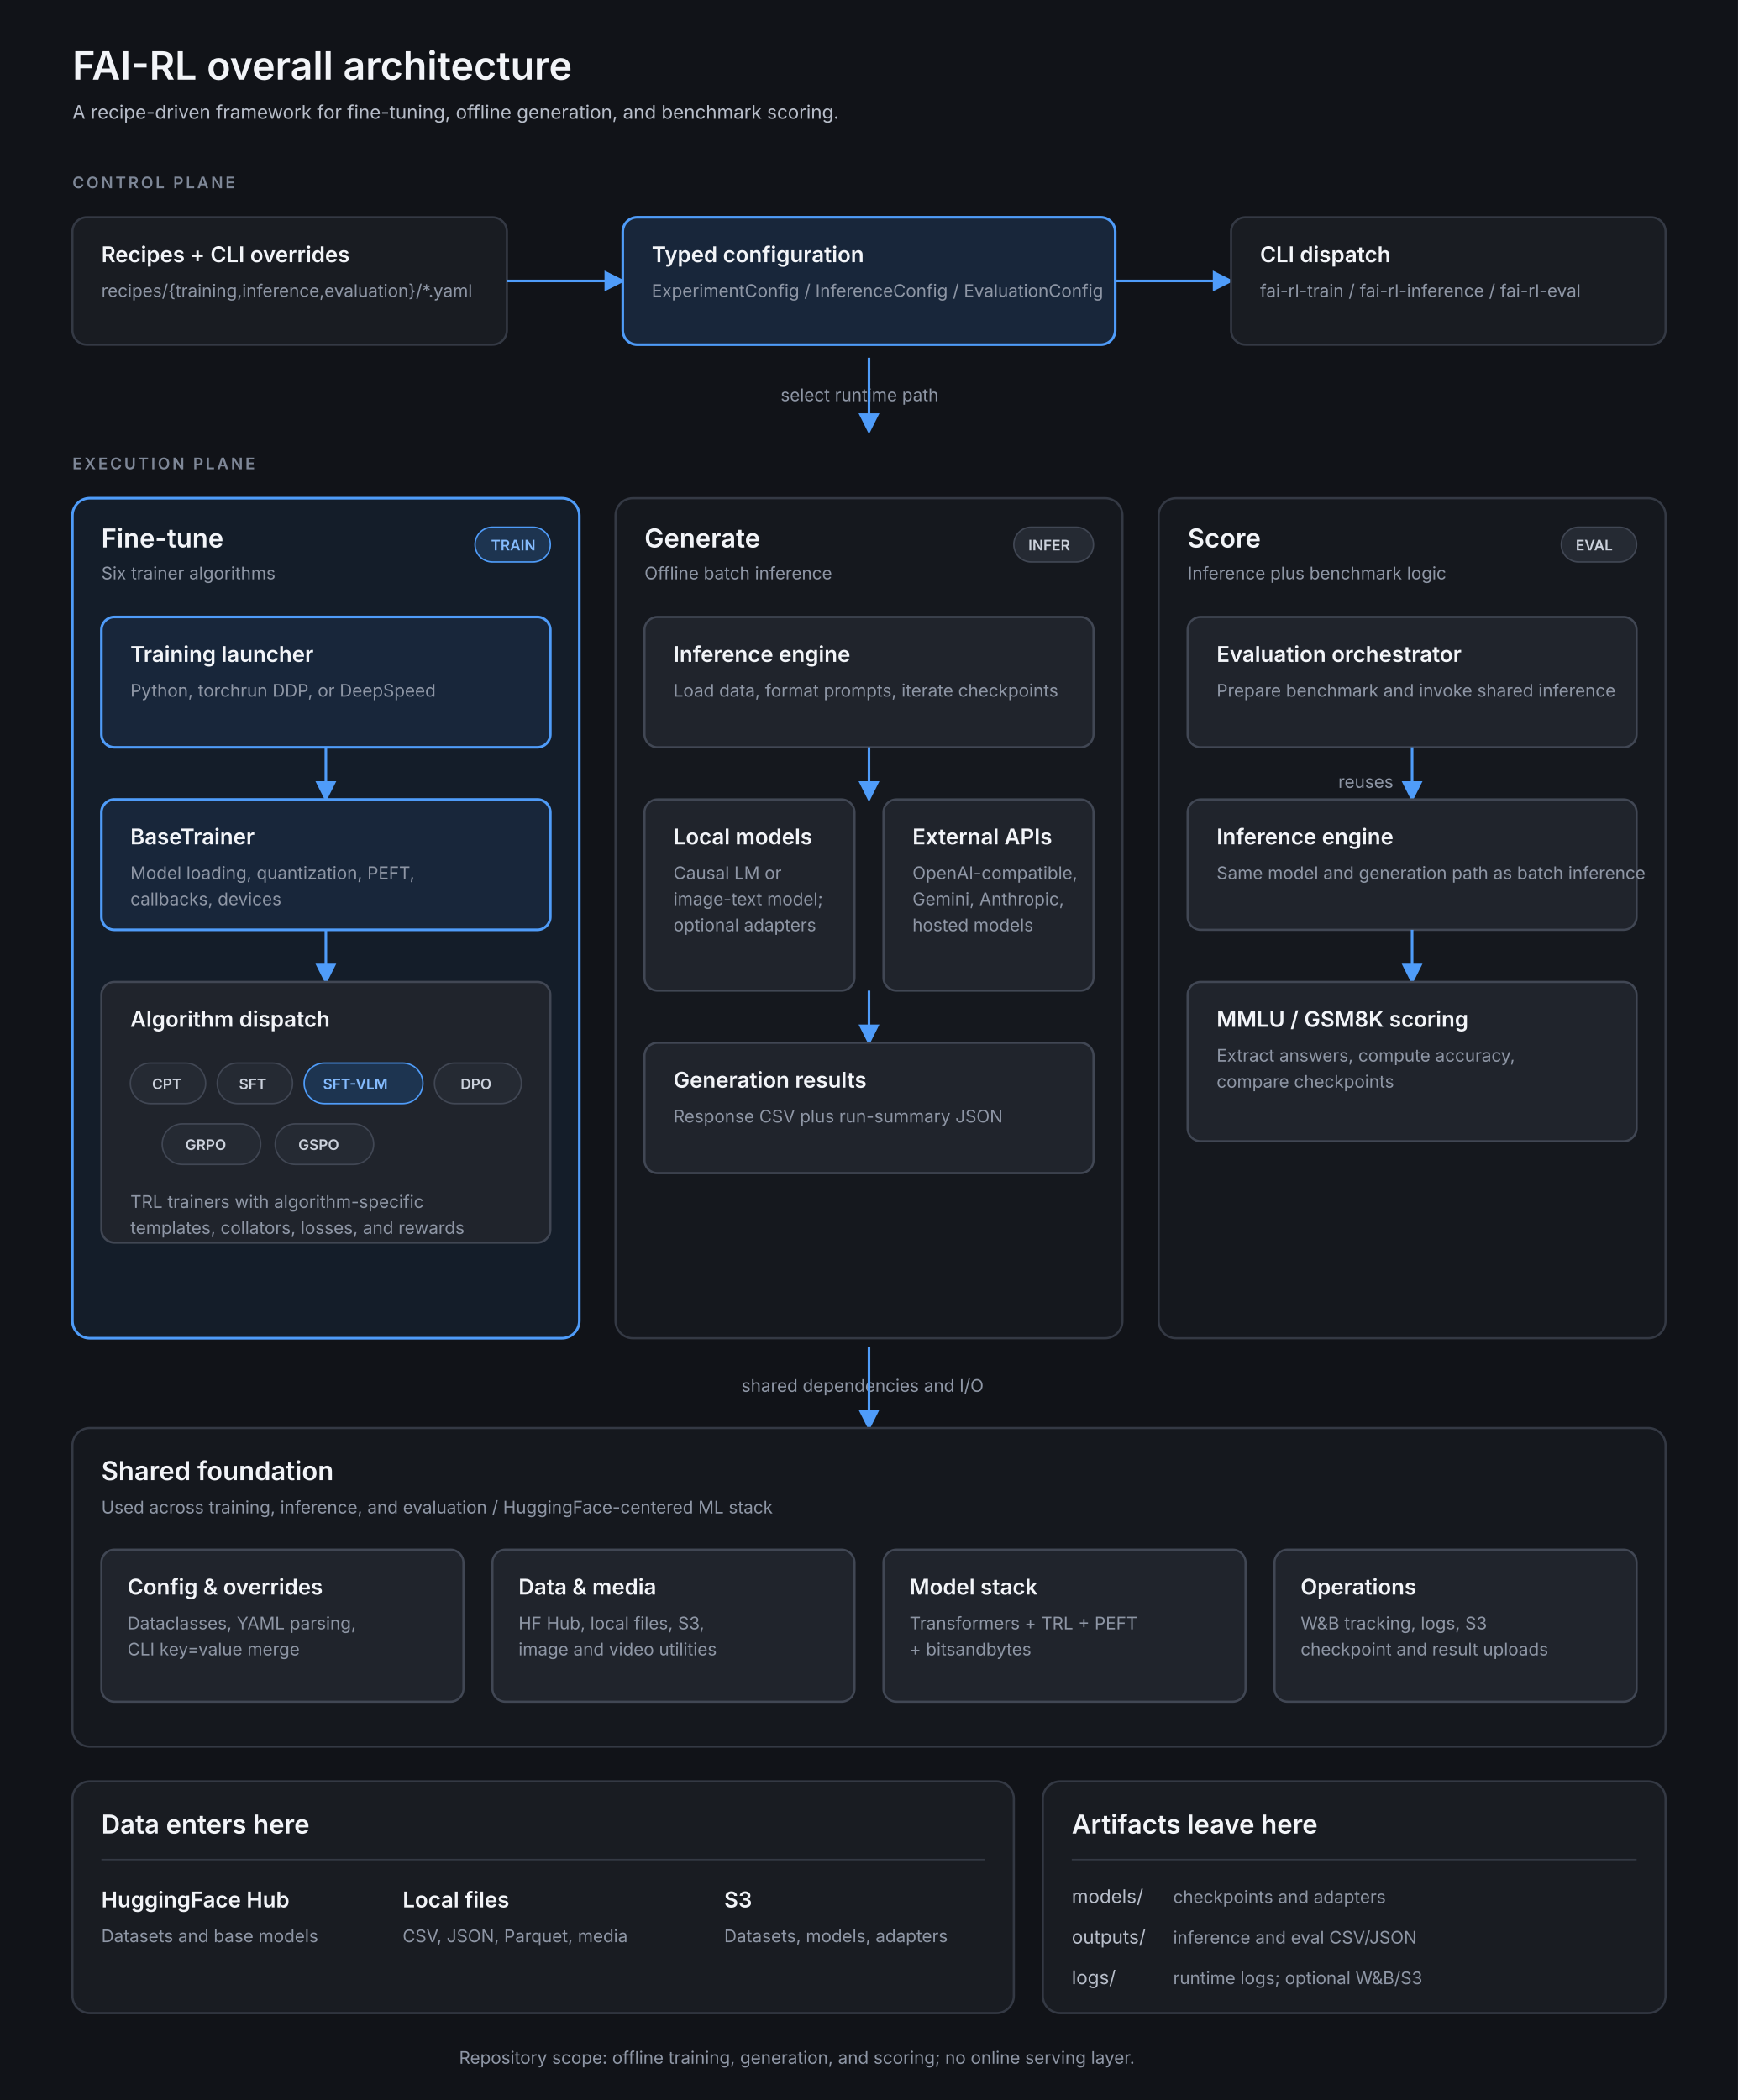
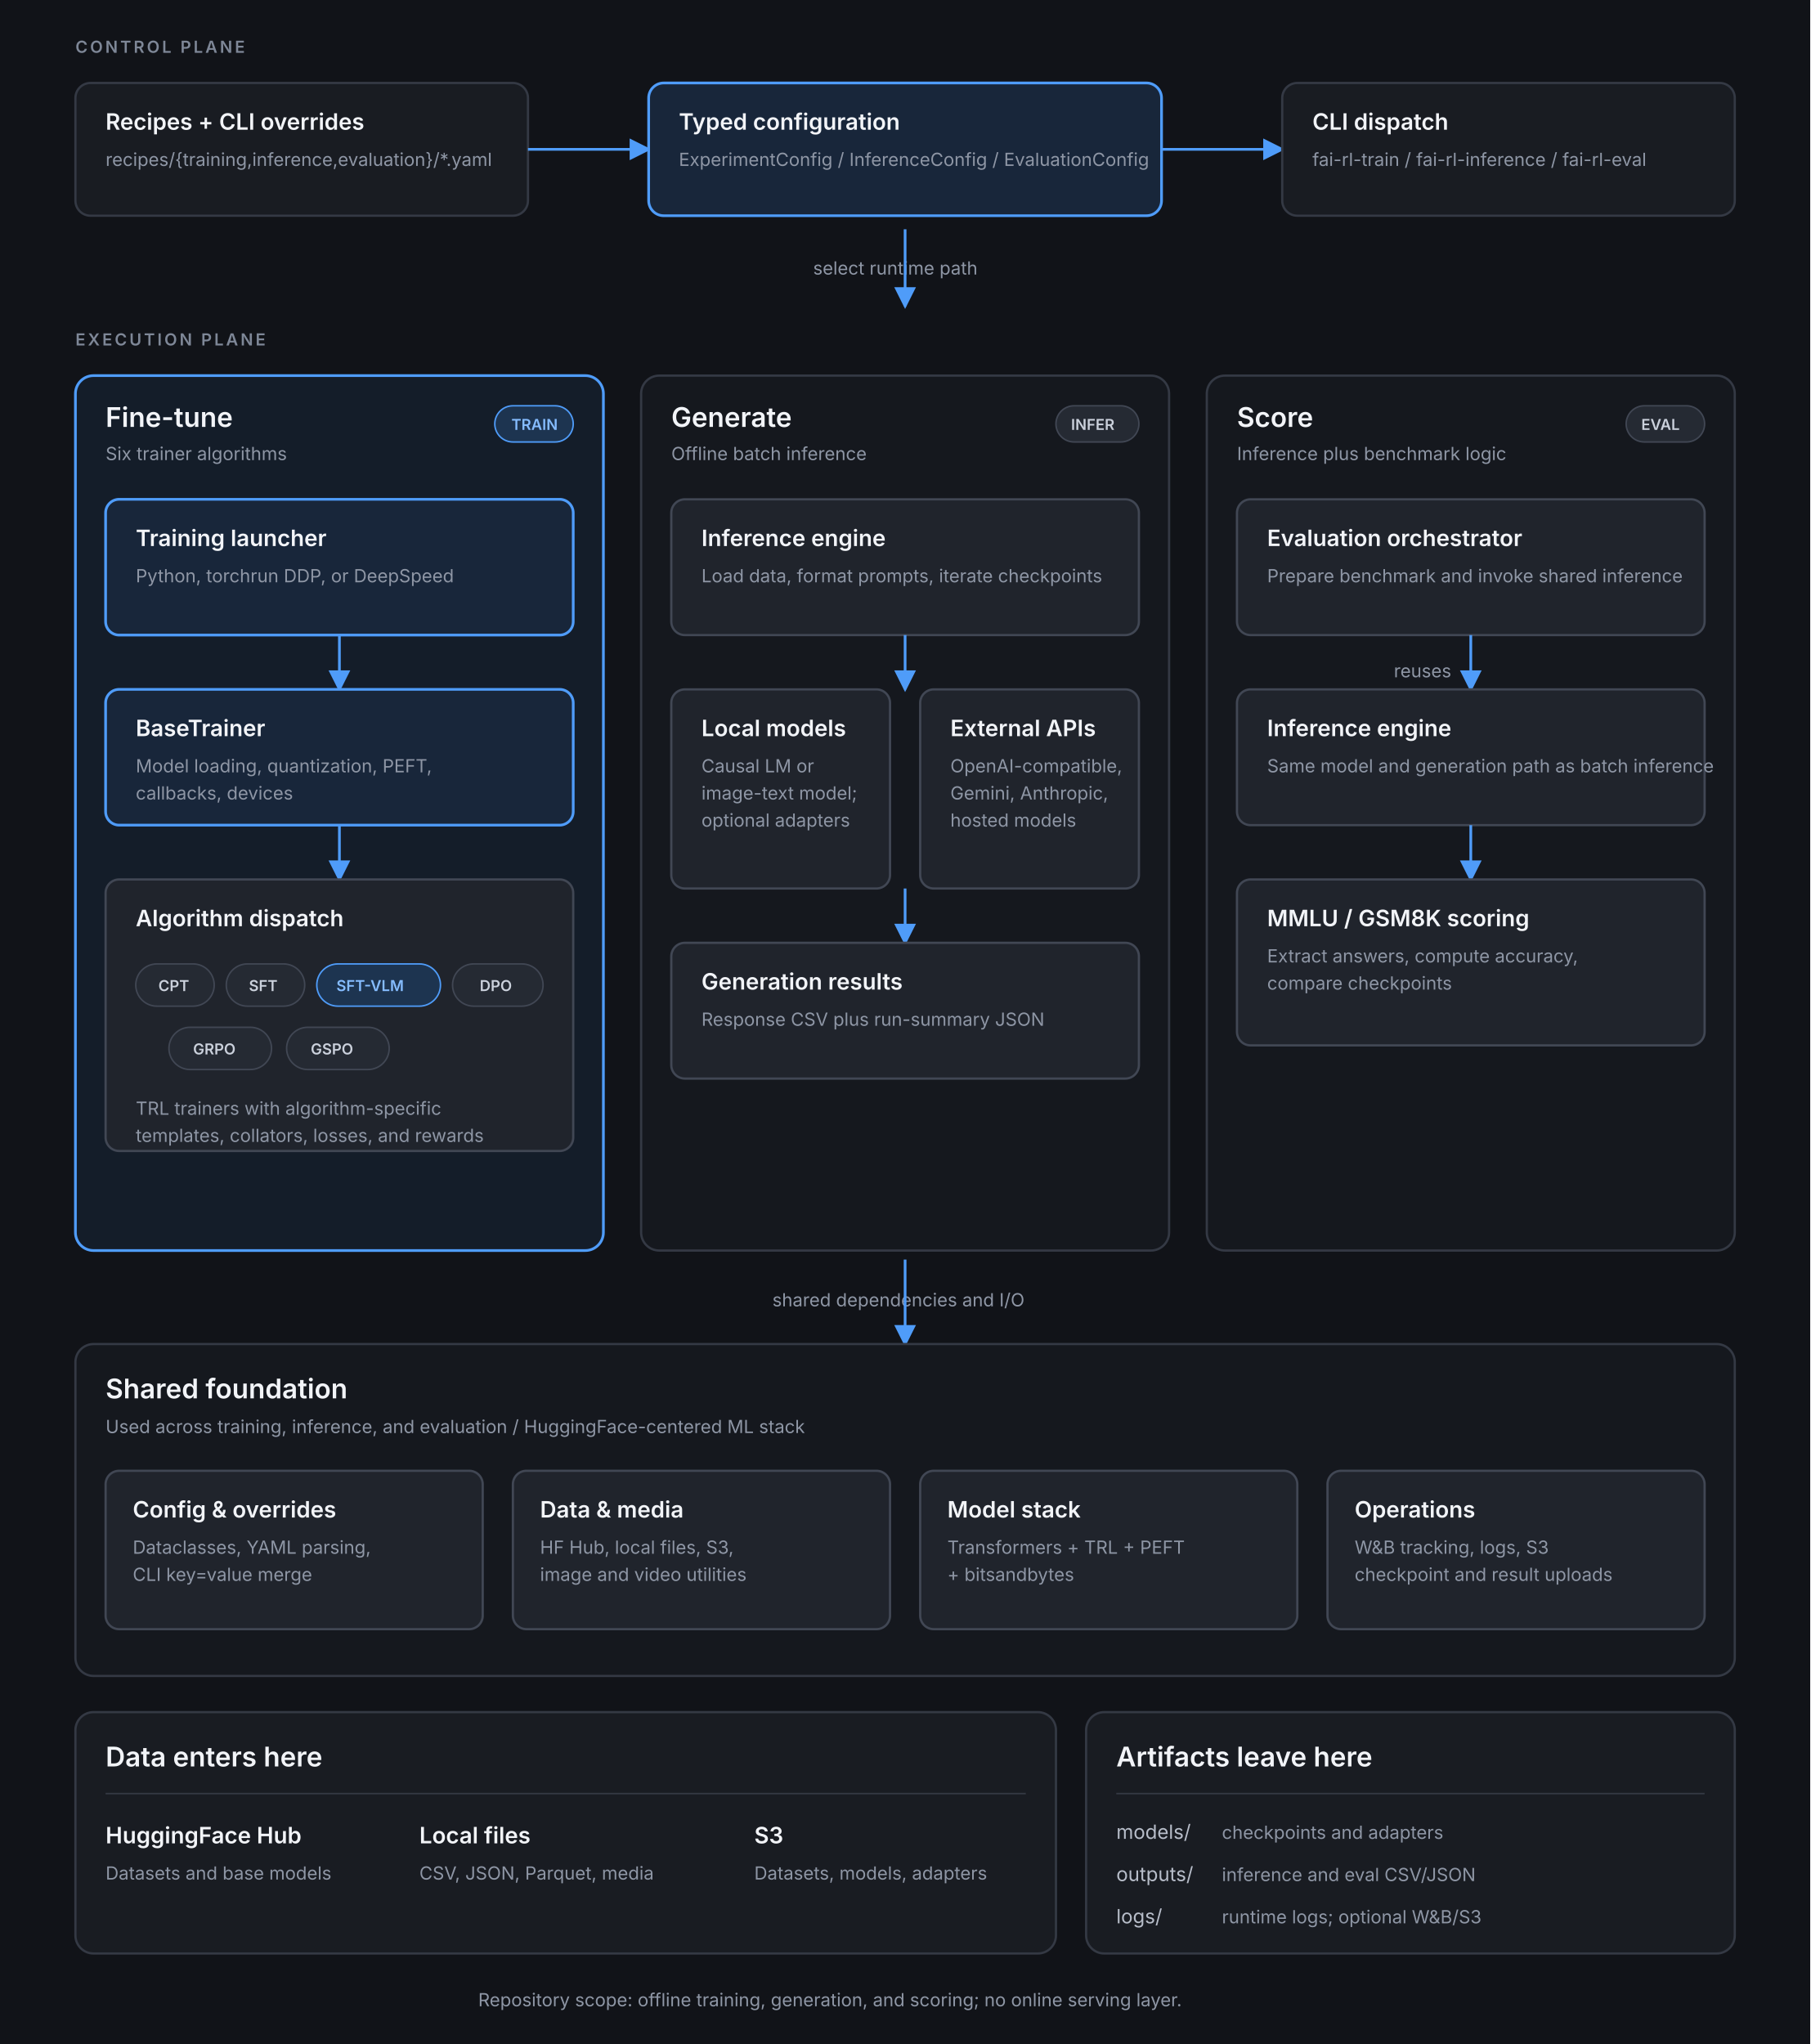
- <svg xmlns="http://www.w3.org/2000/svg" width="1200" height="1450" viewBox="0 0 1200 1450" role="img" aria-labelledby="title desc">
+ <svg xmlns="http://www.w3.org/2000/svg" width="1200" height="1355" viewBox="0 95 1200 1355" role="img" aria-labelledby="title desc">
  <defs>
    <style>
      .bg { fill: #111318; }
      .surface { fill: #191c22; stroke: #343944; stroke-width: 1.5; }
      .surface-2 { fill: #20242c; stroke: #414754; stroke-width: 1.5; }
      .accent-surface { fill: #18263a; stroke: #4f9cf9; stroke-width: 1.8; }
      .lane { fill: #15181e; stroke: #343944; stroke-width: 1.5; }
      .lane-accent { fill: #141d29; stroke: #4f9cf9; stroke-width: 1.8; }
      .title { fill: #f2f4f8; font: 600 27px -apple-system, BlinkMacSystemFont, "Segoe UI", sans-serif; }
      .h2 { fill: #f2f4f8; font: 600 18px -apple-system, BlinkMacSystemFont, "Segoe UI", sans-serif; }
      .h3 { fill: #f2f4f8; font: 600 15px -apple-system, BlinkMacSystemFont, "Segoe UI", sans-serif; }
      .body { fill: #b7bdc9; font: 13px -apple-system, BlinkMacSystemFont, "Segoe UI", sans-serif; }
      .small { fill: #8e96a5; font: 12px -apple-system, BlinkMacSystemFont, "Segoe UI", sans-serif; }
      .label { fill: #7e8797; font: 600 11px -apple-system, BlinkMacSystemFont, "Segoe UI", sans-serif; letter-spacing: 1.6px; }
      .pill { fill: #252a33; stroke: #414754; stroke-width: 1; }
      .pill-accent { fill: #1d3450; stroke: #4f9cf9; stroke-width: 1; }
      .pill-text { fill: #cbd1dc; font: 600 10px -apple-system, BlinkMacSystemFont, "Segoe UI", sans-serif; }
      .pill-accent-text { fill: #85bcff; font: 600 10px -apple-system, BlinkMacSystemFont, "Segoe UI", sans-serif; }
      .arrow { stroke: #4f9cf9; stroke-width: 1.8; fill: none; marker-end: url(#arrowhead); }
      .connector { stroke: #596170; stroke-width: 1.4; fill: none; marker-end: url(#arrowhead-muted); }
      .rule { stroke: #343944; stroke-width: 1; }
    </style>
    <marker id="arrowhead" markerWidth="8" markerHeight="8" refX="7" refY="4" orient="auto">
      <path d="M0,0 L8,4 L0,8 Z" fill="#4f9cf9" />
    </marker>
    <marker id="arrowhead-muted" markerWidth="8" markerHeight="8" refX="7" refY="4" orient="auto">
      <path d="M0,0 L8,4 L0,8 Z" fill="#596170" />
    </marker>
  </defs>
  <rect class="bg" width="1200" height="1450" />
-   <text class="title" x="50" y="55">FAI-RL overall architecture</text>
-   <text class="body" x="50" y="82">A recipe-driven framework for fine-tuning, offline generation, and benchmark scoring.</text>
  <text class="label" x="50" y="130">CONTROL PLANE</text>
  <rect class="surface" x="50" y="150" width="300" height="88" rx="10" />
  <text class="h3" x="70" y="181">Recipes + CLI overrides</text>
  <text class="small" x="70" y="205">recipes/{training,inference,evaluation}/*.yaml</text>
  <path class="arrow" d="M350 194 H430" />
  <rect class="accent-surface" x="430" y="150" width="340" height="88" rx="10" />
  <text class="h3" x="450" y="181">Typed configuration</text>
  <text class="small" x="450" y="205">ExperimentConfig / InferenceConfig / EvaluationConfig</text>
  <path class="arrow" d="M770 194 H850" />
  <rect class="surface" x="850" y="150" width="300" height="88" rx="10" />
  <text class="h3" x="870" y="181">CLI dispatch</text>
  <text class="small" x="870" y="205">fai-rl-train / fai-rl-inference / fai-rl-eval</text>
  <text class="small" x="539" y="277">select runtime path</text>
  <path class="arrow" d="M600 247 V298" />
  <text class="label" x="50" y="324">EXECUTION PLANE</text>
  <rect class="lane-accent" x="50" y="344" width="350" height="580" rx="12" />
  <text class="h2" x="70" y="378">Fine-tune</text>
  <text class="small" x="70" y="400">Six trainer algorithms</text>
  <rect class="pill-accent" x="328" y="364" width="52" height="24" rx="12" />
  <text class="pill-accent-text" x="339" y="380">TRAIN</text>
  <rect class="accent-surface" x="70" y="426" width="310" height="90" rx="9" />
  <text class="h3" x="90" y="457">Training launcher</text>
  <text class="small" x="90" y="481">Python, torchrun DDP, or DeepSpeed</text>
  <path class="arrow" d="M225 516 V552" />
  <rect class="accent-surface" x="70" y="552" width="310" height="90" rx="9" />
  <text class="h3" x="90" y="583">BaseTrainer</text>
  <text class="small" x="90" y="607">Model loading, quantization, PEFT,</text>
  <text class="small" x="90" y="625">callbacks, devices</text>
  <path class="arrow" d="M225 642 V678" />
  <rect class="surface-2" x="70" y="678" width="310" height="180" rx="9" />
  <text class="h3" x="90" y="709">Algorithm dispatch</text>
  <rect class="pill" x="90" y="734" width="52" height="28" rx="14" />
  <text class="pill-text" x="105" y="752">CPT</text>
  <rect class="pill" x="150" y="734" width="52" height="28" rx="14" />
  <text class="pill-text" x="165" y="752">SFT</text>
  <rect class="pill-accent" x="210" y="734" width="82" height="28" rx="14" />
  <text class="pill-accent-text" x="223" y="752">SFT-VLM</text>
  <rect class="pill" x="300" y="734" width="60" height="28" rx="14" />
  <text class="pill-text" x="318" y="752">DPO</text>
  <rect class="pill" x="112" y="776" width="68" height="28" rx="14" />
  <text class="pill-text" x="128" y="794">GRPO</text>
  <rect class="pill" x="190" y="776" width="68" height="28" rx="14" />
  <text class="pill-text" x="206" y="794">GSPO</text>
  <text class="small" x="90" y="834">TRL trainers with algorithm-specific</text>
  <text class="small" x="90" y="852">templates, collators, losses, and rewards</text>
  <rect class="lane" x="425" y="344" width="350" height="580" rx="12" />
  <text class="h2" x="445" y="378">Generate</text>
  <text class="small" x="445" y="400">Offline batch inference</text>
  <rect class="pill" x="700" y="364" width="55" height="24" rx="12" />
  <text class="pill-text" x="710" y="380">INFER</text>
  <rect class="surface-2" x="445" y="426" width="310" height="90" rx="9" />
  <text class="h3" x="465" y="457">Inference engine</text>
  <text class="small" x="465" y="481">Load data, format prompts, iterate checkpoints</text>
  <path class="arrow" d="M600 516 V552" />
  <rect class="surface-2" x="445" y="552" width="145" height="132" rx="9" />
  <text class="h3" x="465" y="583">Local models</text>
  <text class="small" x="465" y="607">Causal LM or</text>
  <text class="small" x="465" y="625">image-text model;</text>
  <text class="small" x="465" y="643">optional adapters</text>
  <rect class="surface-2" x="610" y="552" width="145" height="132" rx="9" />
  <text class="h3" x="630" y="583">External APIs</text>
  <text class="small" x="630" y="607">OpenAI-compatible,</text>
  <text class="small" x="630" y="625">Gemini, Anthropic,</text>
  <text class="small" x="630" y="643">hosted models</text>
  <path class="arrow" d="M600 684 V720" />
  <rect class="surface-2" x="445" y="720" width="310" height="90" rx="9" />
  <text class="h3" x="465" y="751">Generation results</text>
  <text class="small" x="465" y="775">Response CSV plus run-summary JSON</text>
  <rect class="lane" x="800" y="344" width="350" height="580" rx="12" />
  <text class="h2" x="820" y="378">Score</text>
  <text class="small" x="820" y="400">Inference plus benchmark logic</text>
  <rect class="pill" x="1078" y="364" width="52" height="24" rx="12" />
  <text class="pill-text" x="1088" y="380">EVAL</text>
  <rect class="surface-2" x="820" y="426" width="310" height="90" rx="9" />
  <text class="h3" x="840" y="457">Evaluation orchestrator</text>
  <text class="small" x="840" y="481">Prepare benchmark and invoke shared inference</text>
  <text class="small" x="924" y="544">reuses</text>
  <path class="arrow" d="M975 516 V552" />
  <rect class="surface-2" x="820" y="552" width="310" height="90" rx="9" />
  <text class="h3" x="840" y="583">Inference engine</text>
  <text class="small" x="840" y="607">Same model and generation path as batch inference</text>
  <path class="arrow" d="M975 642 V678" />
  <rect class="surface-2" x="820" y="678" width="310" height="110" rx="9" />
  <text class="h3" x="840" y="709">MMLU / GSM8K scoring</text>
  <text class="small" x="840" y="733">Extract answers, compute accuracy,</text>
  <text class="small" x="840" y="751">compare checkpoints</text>
  <text class="small" x="512" y="961">shared dependencies and I/O</text>
  <path class="arrow" d="M600 930 V986" />
  <rect class="lane" x="50" y="986" width="1100" height="220" rx="12" />
  <text class="h2" x="70" y="1022">Shared foundation</text>
  <text class="small" x="70" y="1045">Used across training, inference, and evaluation / HuggingFace-centered ML stack</text>
  <rect class="surface-2" x="70" y="1070" width="250" height="105" rx="9" />
  <text class="h3" x="88" y="1101">Config &amp; overrides</text>
  <text class="small" x="88" y="1125">Dataclasses, YAML parsing,</text>
  <text class="small" x="88" y="1143">CLI key=value merge</text>
  <rect class="surface-2" x="340" y="1070" width="250" height="105" rx="9" />
  <text class="h3" x="358" y="1101">Data &amp; media</text>
  <text class="small" x="358" y="1125">HF Hub, local files, S3,</text>
  <text class="small" x="358" y="1143">image and video utilities</text>
  <rect class="surface-2" x="610" y="1070" width="250" height="105" rx="9" />
  <text class="h3" x="628" y="1101">Model stack</text>
  <text class="small" x="628" y="1125">Transformers + TRL + PEFT</text>
  <text class="small" x="628" y="1143">+ bitsandbytes</text>
  <rect class="surface-2" x="880" y="1070" width="250" height="105" rx="9" />
  <text class="h3" x="898" y="1101">Operations</text>
  <text class="small" x="898" y="1125">W&amp;B tracking, logs, S3</text>
  <text class="small" x="898" y="1143">checkpoint and result uploads</text>
  <rect class="surface" x="50" y="1230" width="650" height="160" rx="12" />
  <text class="h2" x="70" y="1266">Data enters here</text>
  <line class="rule" x1="70" y1="1284" x2="680" y2="1284" />
  <text class="h3" x="70" y="1317">HuggingFace Hub</text>
  <text class="small" x="70" y="1341">Datasets and base models</text>
  <text class="h3" x="278" y="1317">Local files</text>
  <text class="small" x="278" y="1341">CSV, JSON, Parquet, media</text>
  <text class="h3" x="500" y="1317">S3</text>
  <text class="small" x="500" y="1341">Datasets, models, adapters</text>
  <rect class="surface" x="720" y="1230" width="430" height="160" rx="12" />
  <text class="h2" x="740" y="1266">Artifacts leave here</text>
  <line class="rule" x1="740" y1="1284" x2="1130" y2="1284" />
  <text class="body" x="740" y="1314">models/</text>
  <text class="small" x="810" y="1314">checkpoints and adapters</text>
  <text class="body" x="740" y="1342">outputs/</text>
  <text class="small" x="810" y="1342">inference and eval CSV/JSON</text>
  <text class="body" x="740" y="1370">logs/</text>
  <text class="small" x="810" y="1370">runtime logs; optional W&amp;B/S3</text>
  <text class="small" x="317" y="1425">Repository scope: offline training, generation, and scoring; no online serving layer.</text>
</svg>
